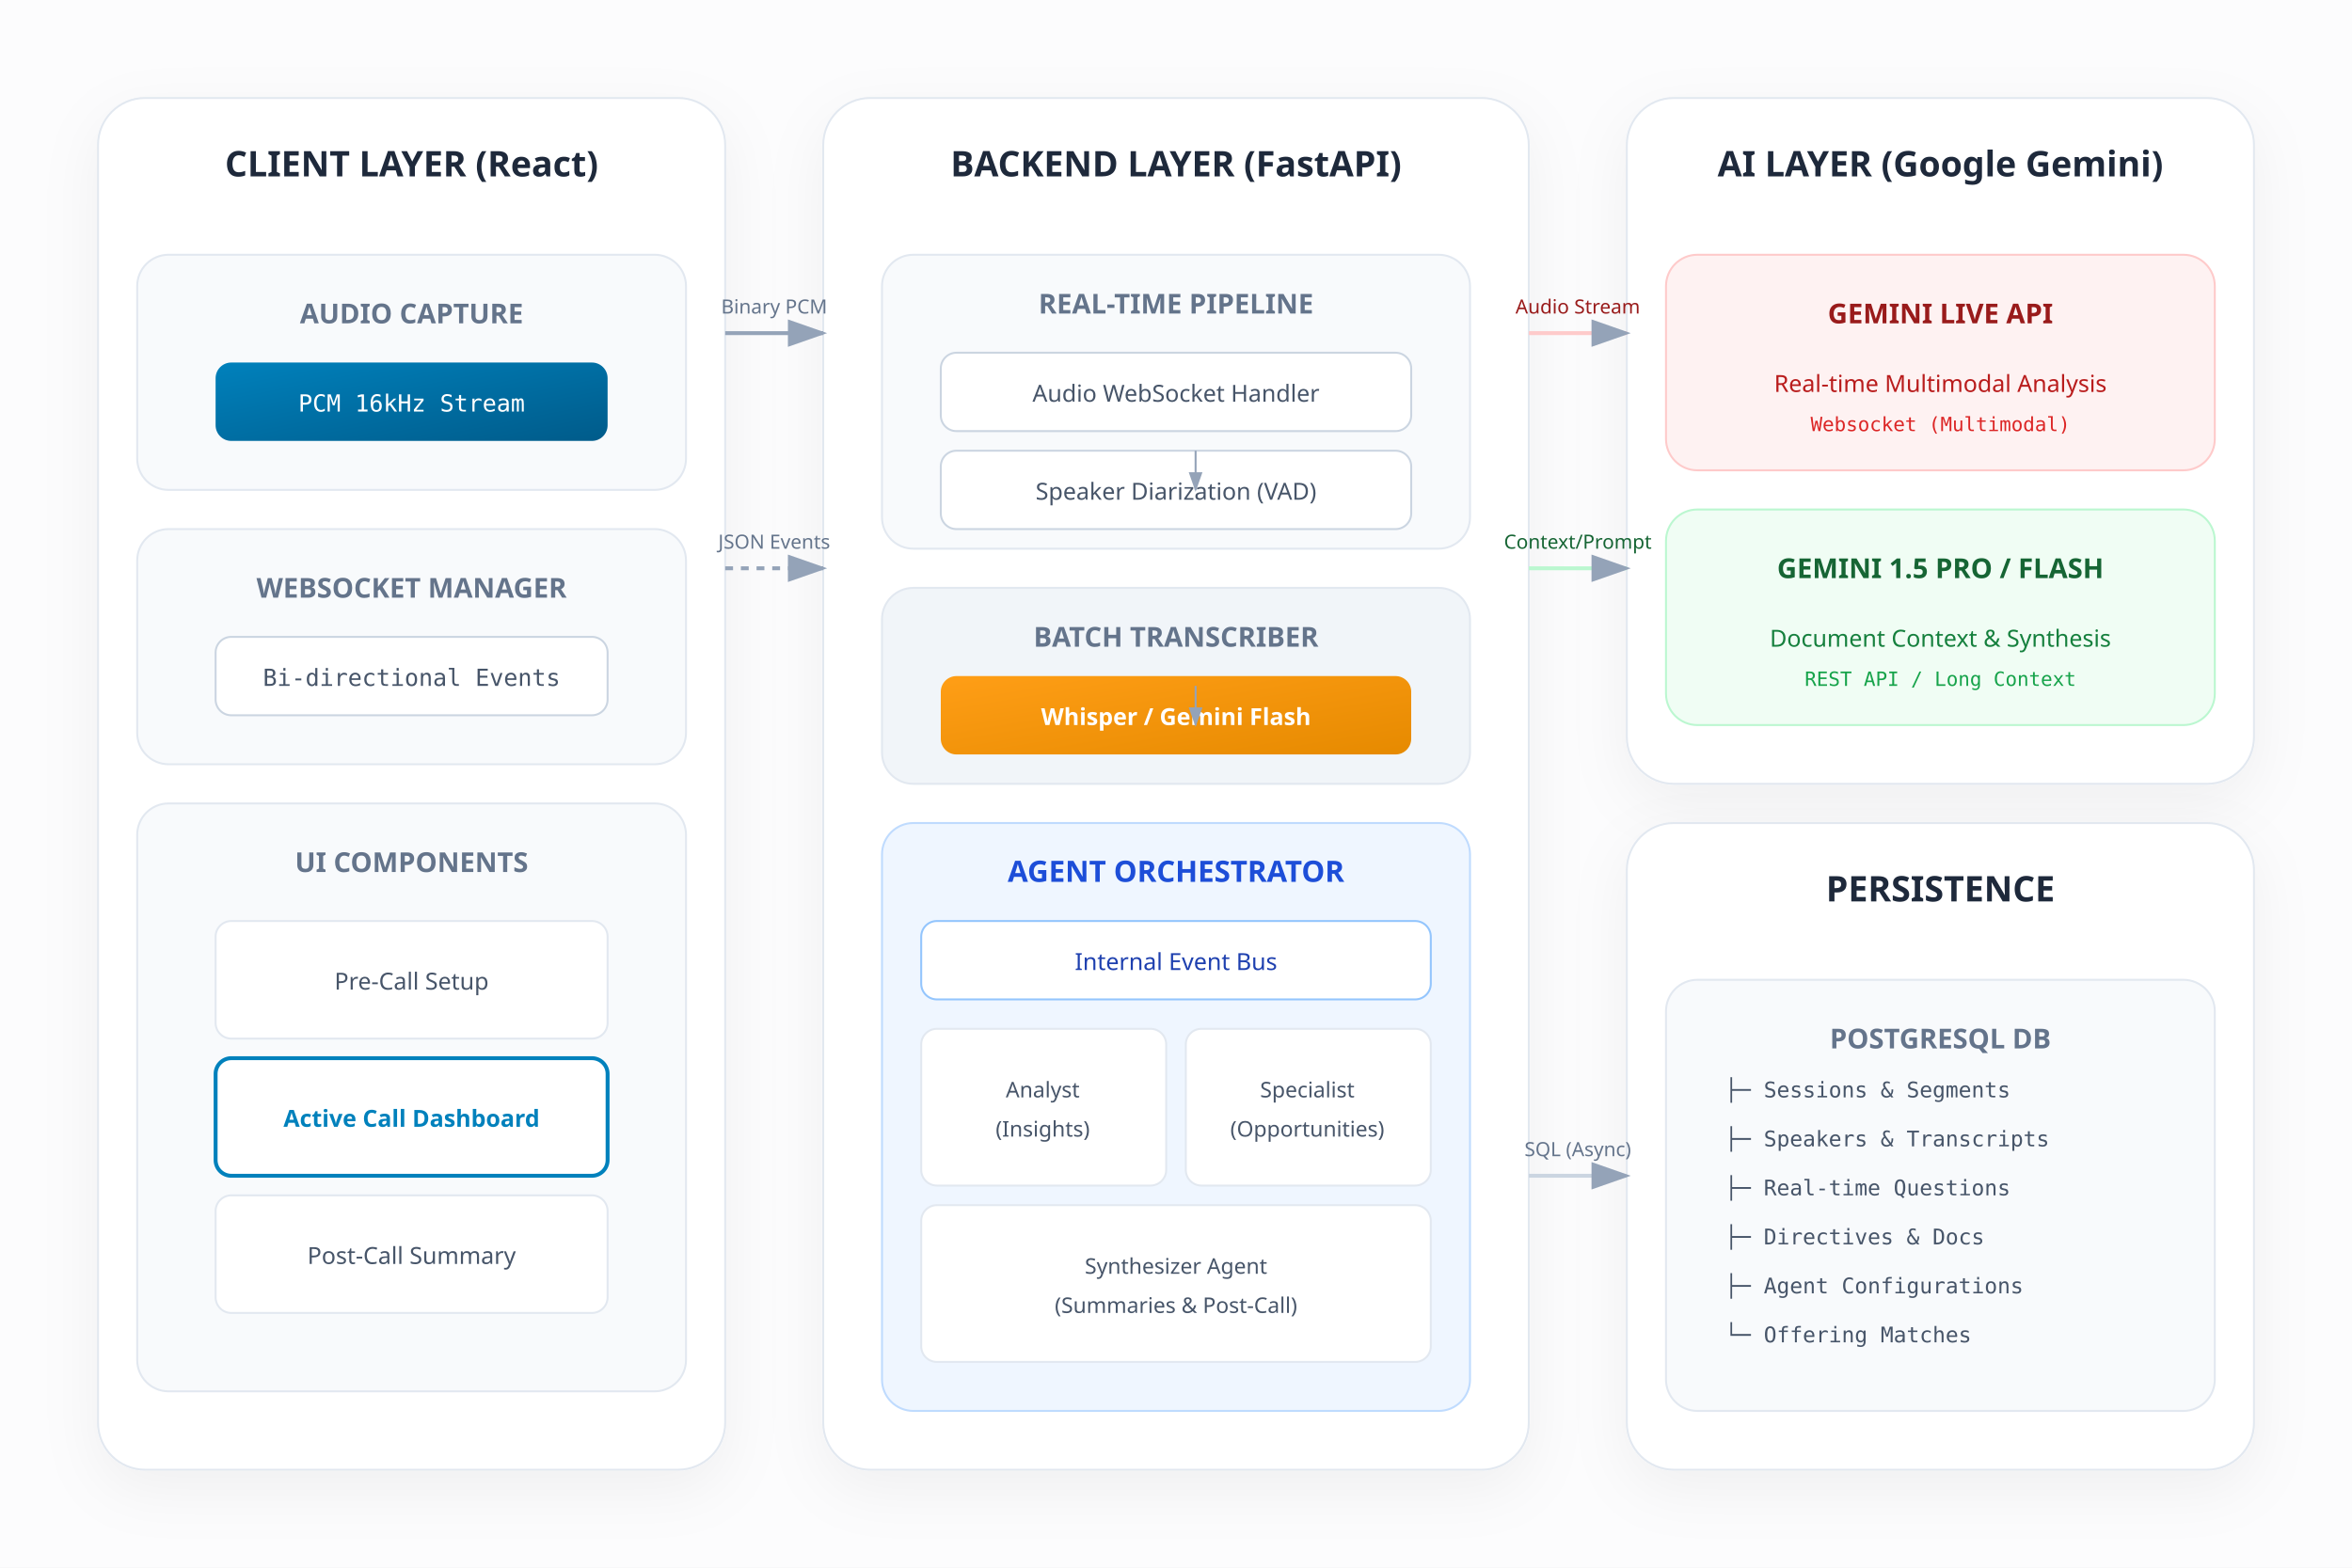
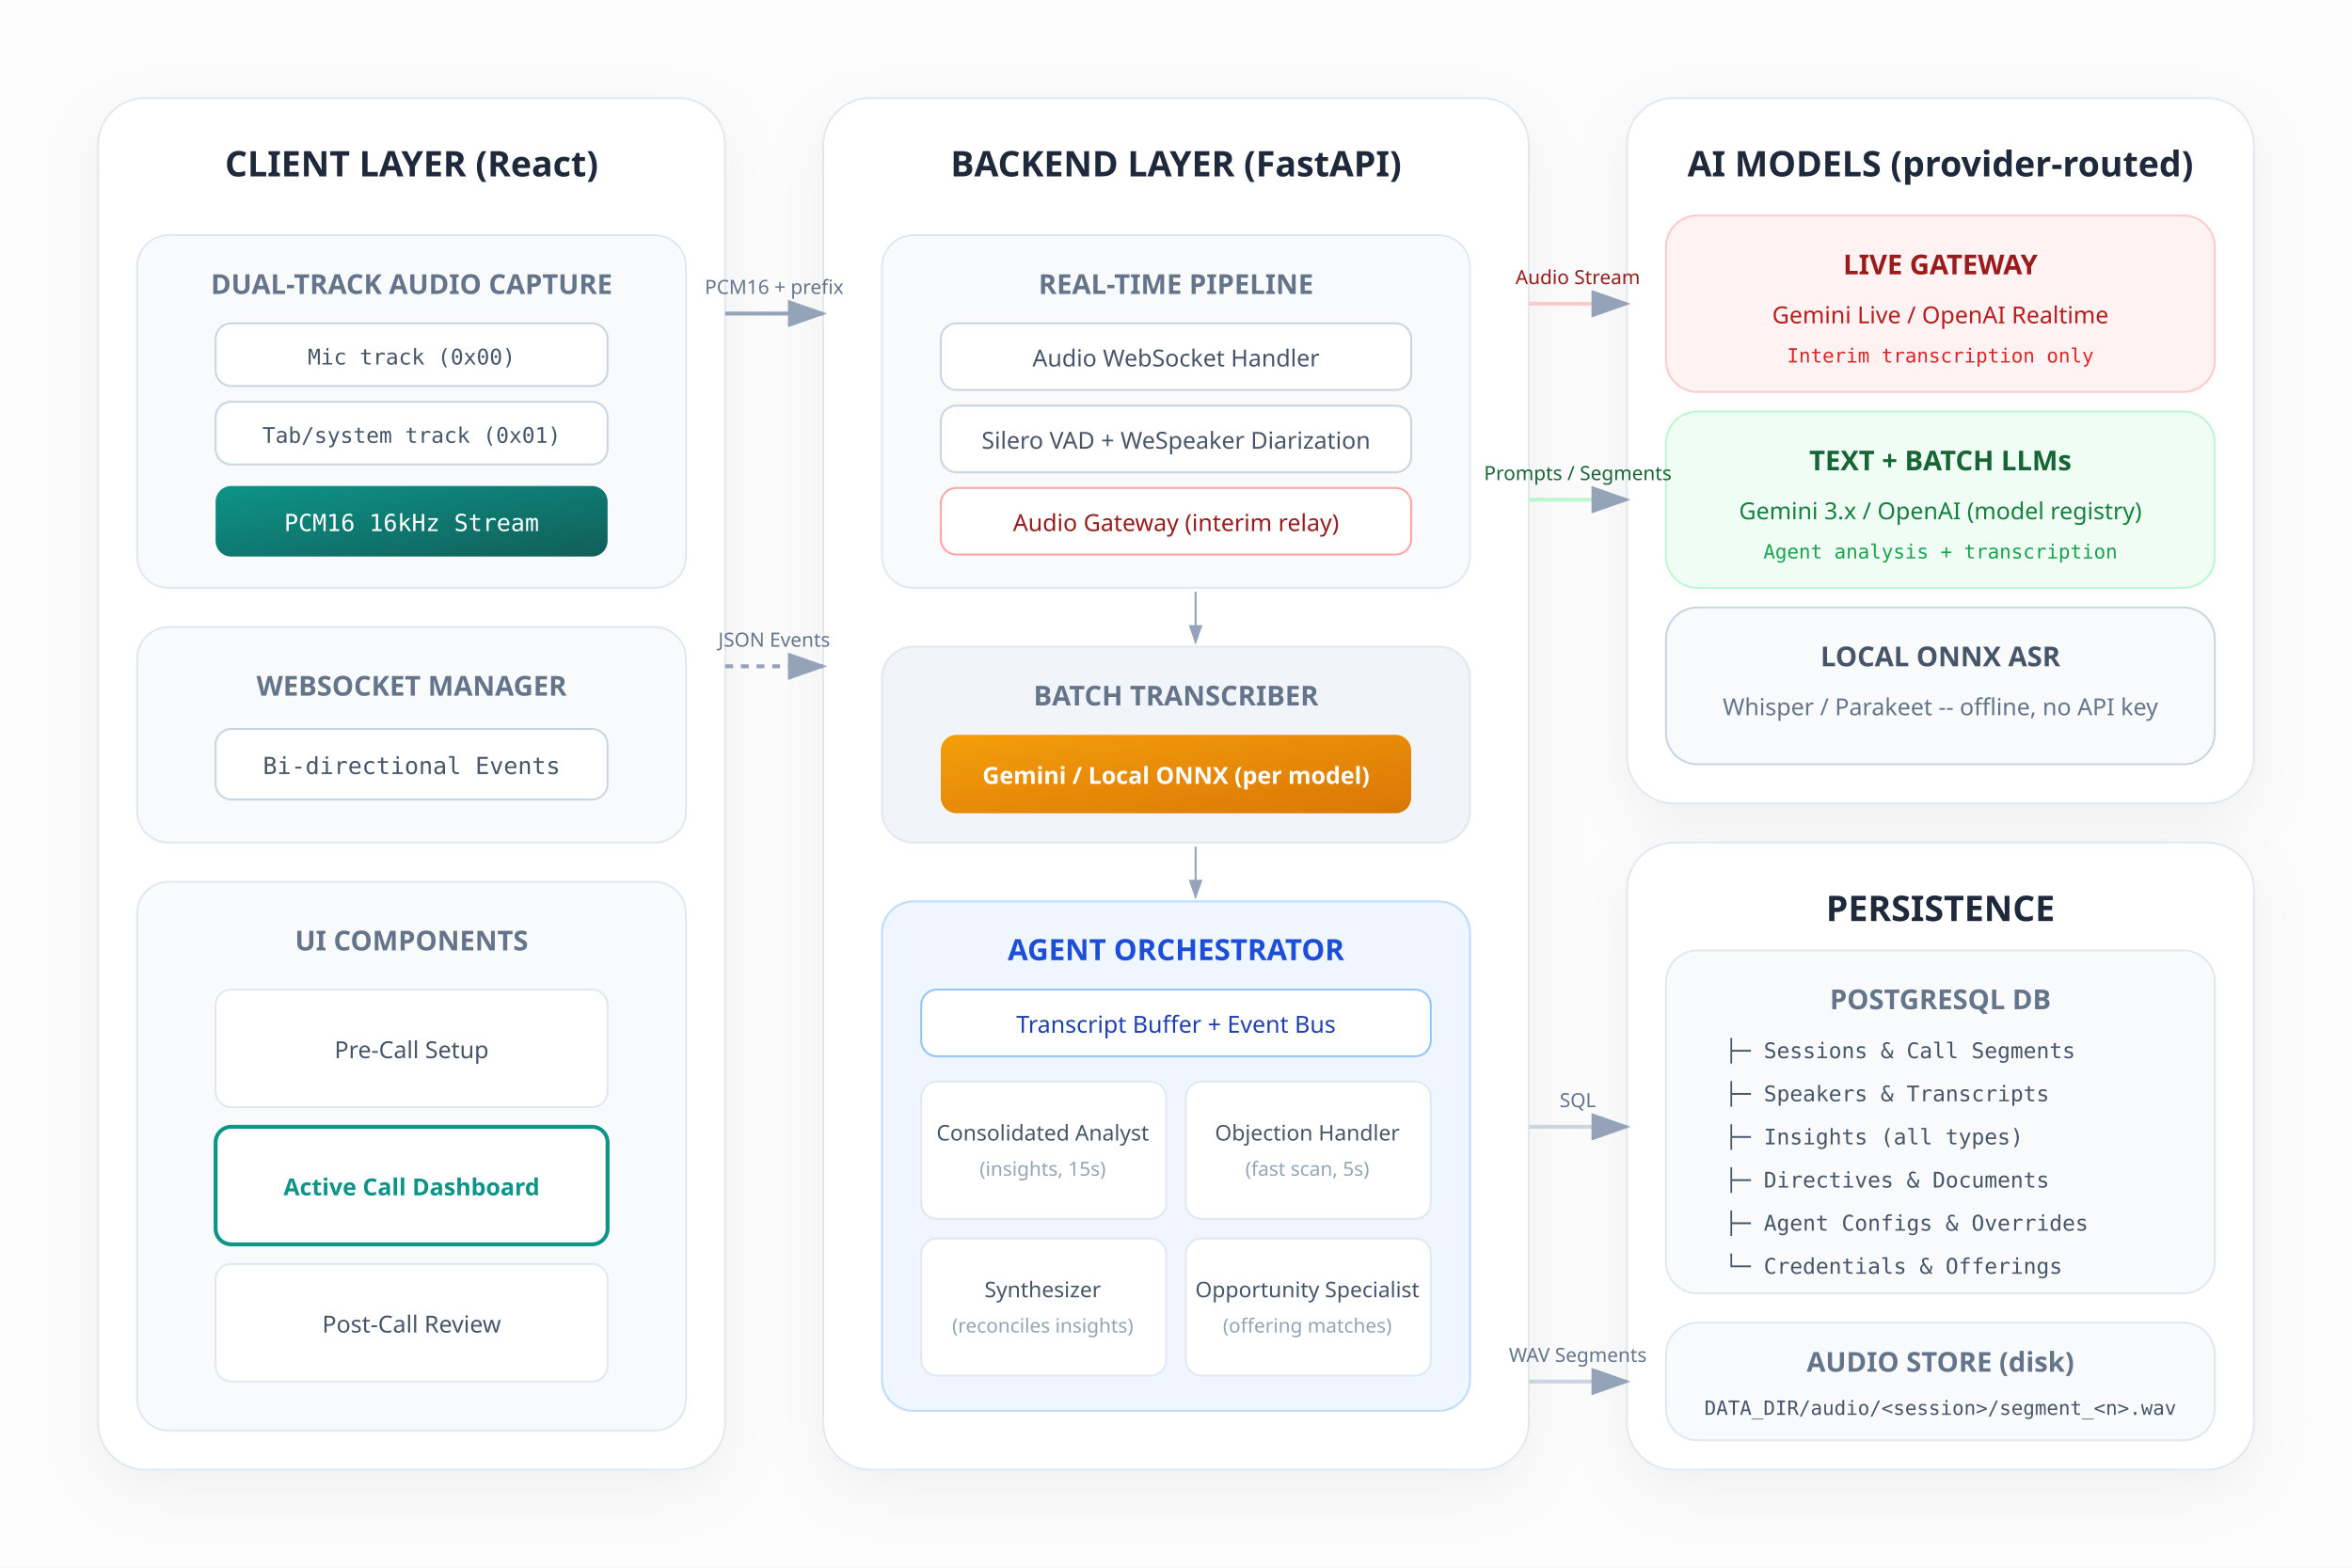
<svg xmlns="http://www.w3.org/2000/svg" width="1200" height="800" viewBox="0 0 1200 800" fill="none">
  <defs>
    <filter id="softShadow" x="-20%" y="-20%" width="140%" height="140%">
      <feGaussianBlur in="SourceAlpha" stdDeviation="15" />
      <feOffset dx="0" dy="10" result="offsetblur" />
      <feComponentTransfer>
        <feFuncA type="linear" slope="0.05" />
      </feComponentTransfer>
      <feMerge>
        <feMergeNode />
        <feMergeNode in="SourceGraphic" />
      </feMerge>
    </filter>
    <linearGradient id="blueGrad" x1="0%" y1="0%" x2="100%" y2="100%">
-       <stop offset="0%" stop-color="#0081bc" />
-       <stop offset="100%" stop-color="#005b8a" />
+       <stop offset="0%" stop-color="#0d9488" />
+       <stop offset="100%" stop-color="#115e59" />
    </linearGradient>
    <linearGradient id="orangeGrad" x1="0%" y1="0%" x2="100%" y2="100%">
-       <stop offset="0%" stop-color="#ff9e16" />
-       <stop offset="100%" stop-color="#e68a00" />
+       <stop offset="0%" stop-color="#f59e0b" />
+       <stop offset="100%" stop-color="#d97706" />
    </linearGradient>
    <marker id="arrowhead" markerWidth="10" markerHeight="7" refX="9" refY="3.5" orient="auto">
      <polygon points="0 0, 10 3.5, 0 7" fill="#94a3b8" />
    </marker>
  </defs>
  <rect width="1200" height="800" fill="#fcfcfd" />
  <g transform="translate(50, 50)">
    <rect width="320" height="700" rx="24" fill="white" filter="url(#softShadow)" stroke="#e2e8f0" stroke-width="1" />
    <text x="160" y="40" text-anchor="middle" font-family="Plus Jakarta Sans, sans-serif" font-weight="700" font-size="18" fill="#1e293b">CLIENT LAYER (React)</text>
-     <g transform="translate(20, 80)">
-       <rect width="280" height="120" rx="16" fill="#f8fafc" stroke="#e2e8f0" />
-       <text x="140" y="35" text-anchor="middle" font-family="Plus Jakarta Sans, sans-serif" font-weight="600" font-size="14" fill="#64748b">AUDIO CAPTURE</text>
-       <rect x="40" y="55" width="200" height="40" rx="8" fill="url(#blueGrad)" />
-       <text x="140" y="80" text-anchor="middle" font-family="JetBrains Mono, monospace" font-size="12" fill="white">PCM 16kHz Stream</text>
+     <g transform="translate(20, 70)">
+       <rect width="280" height="180" rx="16" fill="#f8fafc" stroke="#e2e8f0" />
+       <text x="140" y="30" text-anchor="middle" font-family="Plus Jakarta Sans, sans-serif" font-weight="600" font-size="14" fill="#64748b">DUAL-TRACK AUDIO CAPTURE</text>
+       <rect x="40" y="45" width="200" height="32" rx="8" fill="#ffffff" stroke="#cbd5e1" />
+       <text x="140" y="66" text-anchor="middle" font-family="JetBrains Mono, monospace" font-size="11" fill="#475569">Mic track (0x00)</text>
+       <rect x="40" y="85" width="200" height="32" rx="8" fill="#ffffff" stroke="#cbd5e1" />
+       <text x="140" y="106" text-anchor="middle" font-family="JetBrains Mono, monospace" font-size="11" fill="#475569">Tab/system track (0x01)</text>
+       <rect x="40" y="128" width="200" height="36" rx="8" fill="url(#blueGrad)" />
+       <text x="140" y="151" text-anchor="middle" font-family="JetBrains Mono, monospace" font-size="12" fill="white">PCM16 16kHz Stream</text>
    </g>
-     <g transform="translate(20, 220)">
-       <rect width="280" height="120" rx="16" fill="#f8fafc" stroke="#e2e8f0" />
+     <g transform="translate(20, 270)">
+       <rect width="280" height="110" rx="16" fill="#f8fafc" stroke="#e2e8f0" />
      <text x="140" y="35" text-anchor="middle" font-family="Plus Jakarta Sans, sans-serif" font-weight="600" font-size="14" fill="#64748b">WEBSOCKET MANAGER</text>
-       <rect x="40" y="55" width="200" height="40" rx="8" fill="#ffffff" stroke="#cbd5e1" />
-       <text x="140" y="80" text-anchor="middle" font-family="JetBrains Mono, monospace" font-size="12" fill="#475569">Bi-directional Events</text>
+       <rect x="40" y="52" width="200" height="36" rx="8" fill="#ffffff" stroke="#cbd5e1" />
+       <text x="140" y="75" text-anchor="middle" font-family="JetBrains Mono, monospace" font-size="12" fill="#475569">Bi-directional Events</text>
    </g>
-     <g transform="translate(20, 360)">
-       <rect width="280" height="300" rx="16" fill="#f8fafc" stroke="#e2e8f0" />
+     <g transform="translate(20, 400)">
+       <rect width="280" height="280" rx="16" fill="#f8fafc" stroke="#e2e8f0" />
      <text x="140" y="35" text-anchor="middle" font-family="Plus Jakarta Sans, sans-serif" font-weight="600" font-size="14" fill="#64748b">UI COMPONENTS</text>
-       <rect x="40" y="60" width="200" height="60" rx="8" fill="white" stroke="#e2e8f0" />
-       <text x="140" y="95" text-anchor="middle" font-family="Plus Jakarta Sans, sans-serif" font-size="12" fill="#475569">Pre-Call Setup</text>
-       <rect x="40" y="130" width="200" height="60" rx="8" fill="white" stroke="#0081bc" stroke-width="2" />
-       <text x="140" y="165" text-anchor="middle" font-family="Plus Jakarta Sans, sans-serif" font-weight="600" font-size="12" fill="#0081bc">Active Call Dashboard</text>
-       <rect x="40" y="200" width="200" height="60" rx="8" fill="white" stroke="#e2e8f0" />
-       <text x="140" y="235" text-anchor="middle" font-family="Plus Jakarta Sans, sans-serif" font-size="12" fill="#475569">Post-Call Summary</text>
+       <rect x="40" y="55" width="200" height="60" rx="8" fill="white" stroke="#e2e8f0" />
+       <text x="140" y="90" text-anchor="middle" font-family="Plus Jakarta Sans, sans-serif" font-size="12" fill="#475569">Pre-Call Setup</text>
+       <rect x="40" y="125" width="200" height="60" rx="8" fill="white" stroke="#0d9488" stroke-width="2" />
+       <text x="140" y="160" text-anchor="middle" font-family="Plus Jakarta Sans, sans-serif" font-weight="600" font-size="12" fill="#0d9488">Active Call Dashboard</text>
+       <rect x="40" y="195" width="200" height="60" rx="8" fill="white" stroke="#e2e8f0" />
+       <text x="140" y="230" text-anchor="middle" font-family="Plus Jakarta Sans, sans-serif" font-size="12" fill="#475569">Post-Call Review</text>
    </g>
  </g>
  <g transform="translate(420, 50)">
    <rect width="360" height="700" rx="24" fill="white" filter="url(#softShadow)" stroke="#e2e8f0" stroke-width="1" />
    <text x="180" y="40" text-anchor="middle" font-family="Plus Jakarta Sans, sans-serif" font-weight="700" font-size="18" fill="#1e293b">BACKEND LAYER (FastAPI)</text>
-     <g transform="translate(30, 80)">
-       <rect width="300" height="150" rx="16" fill="#f8fafc" stroke="#e2e8f0" />
+     <g transform="translate(30, 70)">
+       <rect width="300" height="180" rx="16" fill="#f8fafc" stroke="#e2e8f0" />
      <text x="150" y="30" text-anchor="middle" font-family="Plus Jakarta Sans, sans-serif" font-weight="600" font-size="14" fill="#64748b">REAL-TIME PIPELINE</text>
-       <rect x="30" y="50" width="240" height="40" rx="8" fill="#ffffff" stroke="#cbd5e1" />
-       <text x="150" y="75" text-anchor="middle" font-family="Plus Jakarta Sans, sans-serif" font-size="12" fill="#475569">Audio WebSocket Handler</text>
-       <rect x="30" y="100" width="240" height="40" rx="8" fill="#ffffff" stroke="#cbd5e1" />
-       <text x="150" y="125" text-anchor="middle" font-family="Plus Jakarta Sans, sans-serif" font-size="12" fill="#475569">Speaker Diarization (VAD)</text>
+       <rect x="30" y="45" width="240" height="34" rx="8" fill="#ffffff" stroke="#cbd5e1" />
+       <text x="150" y="67" text-anchor="middle" font-family="Plus Jakarta Sans, sans-serif" font-size="12" fill="#475569">Audio WebSocket Handler</text>
+       <rect x="30" y="87" width="240" height="34" rx="8" fill="#ffffff" stroke="#cbd5e1" />
+       <text x="150" y="109" text-anchor="middle" font-family="Plus Jakarta Sans, sans-serif" font-size="12" fill="#475569">Silero VAD + WeSpeaker Diarization</text>
+       <rect x="30" y="129" width="240" height="34" rx="8" fill="#ffffff" stroke="#fca5a5" />
+       <text x="150" y="151" text-anchor="middle" font-family="Plus Jakarta Sans, sans-serif" font-size="12" fill="#991b1b">Audio Gateway (interim relay)</text>
    </g>
-     <g transform="translate(30, 250)">
+     <g transform="translate(30, 280)">
      <rect width="300" height="100" rx="16" fill="#f1f5f9" stroke="#e2e8f0" />
      <text x="150" y="30" text-anchor="middle" font-family="Plus Jakarta Sans, sans-serif" font-weight="600" font-size="14" fill="#64748b">BATCH TRANSCRIBER</text>
      <rect x="30" y="45" width="240" height="40" rx="8" fill="url(#orangeGrad)" />
-       <text x="150" y="70" text-anchor="middle" font-family="Plus Jakarta Sans, sans-serif" font-weight="600" font-size="12" fill="white">Whisper / Gemini Flash</text>
+       <text x="150" y="70" text-anchor="middle" font-family="Plus Jakarta Sans, sans-serif" font-weight="600" font-size="12" fill="white">Gemini / Local ONNX (per model)</text>
    </g>
-     <g transform="translate(30, 370)">
-       <rect width="300" height="300" rx="16" fill="#eff6ff" stroke="#bfdbfe" />
+     <g transform="translate(30, 410)">
+       <rect width="300" height="260" rx="16" fill="#eff6ff" stroke="#bfdbfe" />
      <text x="150" y="30" text-anchor="middle" font-family="Plus Jakarta Sans, sans-serif" font-weight="700" font-size="15" fill="#1d4ed8">AGENT ORCHESTRATOR</text>
-       <rect x="20" y="50" width="260" height="40" rx="8" fill="white" stroke="#93c5fd" />
-       <text x="150" y="75" text-anchor="middle" font-family="Plus Jakarta Sans, sans-serif" font-size="12" fill="#1e40af">Internal Event Bus</text>
-       <g transform="translate(20, 105)">
-         <rect width="125" height="80" rx="8" fill="white" stroke="#e2e8f0" />
-         <text x="62" y="35" text-anchor="middle" font-family="Plus Jakarta Sans, sans-serif" font-size="11" fill="#475569">Analyst</text>
-         <text x="62" y="55" text-anchor="middle" font-family="Plus Jakarta Sans, sans-serif" font-size="11" fill="#475569">(Insights)</text>
-         <rect x="135" y="0" width="125" height="80" rx="8" fill="white" stroke="#e2e8f0" />
-         <text x="197" y="35" text-anchor="middle" font-family="Plus Jakarta Sans, sans-serif" font-size="11" fill="#475569">Specialist</text>
-         <text x="197" y="55" text-anchor="middle" font-family="Plus Jakarta Sans, sans-serif" font-size="11" fill="#475569">(Opportunities)</text>
-         <rect x="0" y="90" width="260" height="80" rx="8" fill="white" stroke="#e2e8f0" />
-         <text x="130" y="125" text-anchor="middle" font-family="Plus Jakarta Sans, sans-serif" font-size="11" fill="#475569">Synthesizer Agent</text>
-         <text x="130" y="145" text-anchor="middle" font-family="Plus Jakarta Sans, sans-serif" font-size="11" fill="#475569">(Summaries &amp; Post-Call)</text>
+       <rect x="20" y="45" width="260" height="34" rx="8" fill="white" stroke="#93c5fd" />
+       <text x="150" y="67" text-anchor="middle" font-family="Plus Jakarta Sans, sans-serif" font-size="12" fill="#1e40af">Transcript Buffer + Event Bus</text>
+       <g transform="translate(20, 92)">
+         <rect width="125" height="70" rx="8" fill="white" stroke="#e2e8f0" />
+         <text x="62" y="30" text-anchor="middle" font-family="Plus Jakarta Sans, sans-serif" font-size="11" fill="#475569">Consolidated Analyst</text>
+         <text x="62" y="48" text-anchor="middle" font-family="Plus Jakarta Sans, sans-serif" font-size="10" fill="#94a3b8">(insights, 15s)</text>
+         <rect x="135" y="0" width="125" height="70" rx="8" fill="white" stroke="#e2e8f0" />
+         <text x="197" y="30" text-anchor="middle" font-family="Plus Jakarta Sans, sans-serif" font-size="11" fill="#475569">Objection Handler</text>
+         <text x="197" y="48" text-anchor="middle" font-family="Plus Jakarta Sans, sans-serif" font-size="10" fill="#94a3b8">(fast scan, 5s)</text>
+         <rect x="0" y="80" width="125" height="70" rx="8" fill="white" stroke="#e2e8f0" />
+         <text x="62" y="30" dy="80" text-anchor="middle" font-family="Plus Jakarta Sans, sans-serif" font-size="11" fill="#475569">Synthesizer</text>
+         <text x="62" y="48" dy="80" text-anchor="middle" font-family="Plus Jakarta Sans, sans-serif" font-size="10" fill="#94a3b8">(reconciles insights)</text>
+         <rect x="135" y="80" width="125" height="70" rx="8" fill="white" stroke="#e2e8f0" />
+         <text x="197" y="30" dy="80" text-anchor="middle" font-family="Plus Jakarta Sans, sans-serif" font-size="11" fill="#475569">Opportunity Specialist</text>
+         <text x="197" y="48" dy="80" text-anchor="middle" font-family="Plus Jakarta Sans, sans-serif" font-size="10" fill="#94a3b8">(offering matches)</text>
      </g>
    </g>
  </g>
  <g transform="translate(830, 50)">
-     <rect width="320" height="350" rx="24" fill="white" filter="url(#softShadow)" stroke="#e2e8f0" stroke-width="1" />
-     <text x="160" y="40" text-anchor="middle" font-family="Plus Jakarta Sans, sans-serif" font-weight="700" font-size="18" fill="#1e293b">AI LAYER (Google Gemini)</text>
-     <g transform="translate(20, 80)">
-       <rect width="280" height="110" rx="16" fill="#fef2f2" stroke="#fecaca" />
-       <text x="140" y="35" text-anchor="middle" font-family="Plus Jakarta Sans, sans-serif" font-weight="600" font-size="14" fill="#991b1b">GEMINI LIVE API</text>
-       <text x="140" y="70" text-anchor="middle" font-family="Plus Jakarta Sans, sans-serif" font-size="12" fill="#b91c1c">Real-time Multimodal Analysis</text>
-       <text x="140" y="90" text-anchor="middle" font-family="JetBrains Mono, monospace" font-size="10" fill="#dc2626">Websocket (Multimodal)</text>
+     <rect width="320" height="360" rx="24" fill="white" filter="url(#softShadow)" stroke="#e2e8f0" stroke-width="1" />
+     <text x="160" y="40" text-anchor="middle" font-family="Plus Jakarta Sans, sans-serif" font-weight="700" font-size="18" fill="#1e293b">AI MODELS (provider-routed)</text>
+     <g transform="translate(20, 60)">
+       <rect width="280" height="90" rx="16" fill="#fef2f2" stroke="#fecaca" />
+       <text x="140" y="30" text-anchor="middle" font-family="Plus Jakarta Sans, sans-serif" font-weight="600" font-size="14" fill="#991b1b">LIVE GATEWAY</text>
+       <text x="140" y="55" text-anchor="middle" font-family="Plus Jakarta Sans, sans-serif" font-size="12" fill="#b91c1c">Gemini Live / OpenAI Realtime</text>
+       <text x="140" y="75" text-anchor="middle" font-family="JetBrains Mono, monospace" font-size="10" fill="#dc2626">Interim transcription only</text>
    </g>
-     <g transform="translate(20, 210)">
-       <rect width="280" height="110" rx="16" fill="#f0fdf4" stroke="#bbf7d0" />
-       <text x="140" y="35" text-anchor="middle" font-family="Plus Jakarta Sans, sans-serif" font-weight="600" font-size="14" fill="#166534">GEMINI 1.5 PRO / FLASH</text>
-       <text x="140" y="70" text-anchor="middle" font-family="Plus Jakarta Sans, sans-serif" font-size="12" fill="#15803d">Document Context &amp; Synthesis</text>
-       <text x="140" y="90" text-anchor="middle" font-family="JetBrains Mono, monospace" font-size="10" fill="#16a34a">REST API / Long Context</text>
+     <g transform="translate(20, 160)">
+       <rect width="280" height="90" rx="16" fill="#f0fdf4" stroke="#bbf7d0" />
+       <text x="140" y="30" text-anchor="middle" font-family="Plus Jakarta Sans, sans-serif" font-weight="600" font-size="14" fill="#166534">TEXT + BATCH LLMs</text>
+       <text x="140" y="55" text-anchor="middle" font-family="Plus Jakarta Sans, sans-serif" font-size="12" fill="#15803d">Gemini 3.x / OpenAI (model registry)</text>
+       <text x="140" y="75" text-anchor="middle" font-family="JetBrains Mono, monospace" font-size="10" fill="#16a34a">Agent analysis + transcription</text>
+     </g>
+     <g transform="translate(20, 260)">
+       <rect width="280" height="80" rx="16" fill="#f8fafc" stroke="#cbd5e1" />
+       <text x="140" y="30" text-anchor="middle" font-family="Plus Jakarta Sans, sans-serif" font-weight="600" font-size="14" fill="#475569">LOCAL ONNX ASR</text>
+       <text x="140" y="55" text-anchor="middle" font-family="Plus Jakarta Sans, sans-serif" font-size="12" fill="#64748b">Whisper / Parakeet -- offline, no API key</text>
    </g>
  </g>
-   <g transform="translate(830, 420)">
-     <rect width="320" height="330" rx="24" fill="white" filter="url(#softShadow)" stroke="#e2e8f0" stroke-width="1" />
+   <g transform="translate(830, 430)">
+     <rect width="320" height="320" rx="24" fill="white" filter="url(#softShadow)" stroke="#e2e8f0" stroke-width="1" />
    <text x="160" y="40" text-anchor="middle" font-family="Plus Jakarta Sans, sans-serif" font-weight="700" font-size="18" fill="#1e293b">PERSISTENCE</text>
-     <g transform="translate(20, 80)">
-       <rect width="280" height="220" rx="16" fill="#f8fafc" stroke="#e2e8f0" />
-       <text x="140" y="35" text-anchor="middle" font-family="Plus Jakarta Sans, sans-serif" font-weight="600" font-size="14" fill="#64748b">POSTGRESQL DB</text>
-       <g transform="translate(30, 60)">
-         <text x="0" y="0" font-family="JetBrains Mono, monospace" font-size="11" fill="#475569">├─ Sessions &amp; Segments</text>
-         <text x="0" y="25" font-family="JetBrains Mono, monospace" font-size="11" fill="#475569">├─ Speakers &amp; Transcripts</text>
-         <text x="0" y="50" font-family="JetBrains Mono, monospace" font-size="11" fill="#475569">├─ Real-time Questions</text>
-         <text x="0" y="75" font-family="JetBrains Mono, monospace" font-size="11" fill="#475569">├─ Directives &amp; Docs</text>
-         <text x="0" y="100" font-family="JetBrains Mono, monospace" font-size="11" fill="#475569">├─ Agent Configurations</text>
-         <text x="0" y="125" font-family="JetBrains Mono, monospace" font-size="11" fill="#475569">└─ Offering Matches</text>
+     <g transform="translate(20, 55)">
+       <rect width="280" height="175" rx="16" fill="#f8fafc" stroke="#e2e8f0" />
+       <text x="140" y="30" text-anchor="middle" font-family="Plus Jakarta Sans, sans-serif" font-weight="600" font-size="14" fill="#64748b">POSTGRESQL DB</text>
+       <g transform="translate(30, 55)">
+         <text x="0" y="0" font-family="JetBrains Mono, monospace" font-size="11" fill="#475569">├─ Sessions &amp; Call Segments</text>
+         <text x="0" y="22" font-family="JetBrains Mono, monospace" font-size="11" fill="#475569">├─ Speakers &amp; Transcripts</text>
+         <text x="0" y="44" font-family="JetBrains Mono, monospace" font-size="11" fill="#475569">├─ Insights (all types)</text>
+         <text x="0" y="66" font-family="JetBrains Mono, monospace" font-size="11" fill="#475569">├─ Directives &amp; Documents</text>
+         <text x="0" y="88" font-family="JetBrains Mono, monospace" font-size="11" fill="#475569">├─ Agent Configs &amp; Overrides</text>
+         <text x="0" y="110" font-family="JetBrains Mono, monospace" font-size="11" fill="#475569">└─ Credentials &amp; Offerings</text>
      </g>
    </g>
+     <g transform="translate(20, 245)">
+       <rect width="280" height="60" rx="16" fill="#f8fafc" stroke="#e2e8f0" />
+       <text x="140" y="25" text-anchor="middle" font-family="Plus Jakarta Sans, sans-serif" font-weight="600" font-size="14" fill="#64748b">AUDIO STORE (disk)</text>
+       <text x="140" y="47" text-anchor="middle" font-family="JetBrains Mono, monospace" font-size="10" fill="#475569">DATA_DIR/audio/&lt;session&gt;/segment_&lt;n&gt;.wav</text>
+     </g>
  </g>
-   <path d="M 370 170 L 420 170" stroke="#94a3b8" stroke-width="2" marker-end="url(#arrowhead)" />
-   <text x="395" y="160" text-anchor="middle" font-family="Plus Jakarta Sans, sans-serif" font-size="10" fill="#64748b">Binary PCM</text>
-   <path d="M 370 290 L 420 290" stroke="#94a3b8" stroke-width="2" marker-end="url(#arrowhead)" stroke-dasharray="4" />
-   <text x="395" y="280" text-anchor="middle" font-family="Plus Jakarta Sans, sans-serif" font-size="10" fill="#64748b">JSON Events</text>
-   <path d="M 780 170 L 830 170" stroke="#fecaca" stroke-width="2" marker-end="url(#arrowhead)" />
-   <text x="805" y="160" text-anchor="middle" font-family="Plus Jakarta Sans, sans-serif" font-size="10" fill="#991b1b">Audio Stream</text>
-   <path d="M 780 290 L 830 290" stroke="#bbf7d0" stroke-width="2" marker-end="url(#arrowhead)" />
-   <text x="805" y="280" text-anchor="middle" font-family="Plus Jakarta Sans, sans-serif" font-size="10" fill="#166534">Context/Prompt</text>
-   <path d="M 780 600 L 830 600" stroke="#cbd5e1" stroke-width="2" marker-end="url(#arrowhead)" />
-   <text x="805" y="590" text-anchor="middle" font-family="Plus Jakarta Sans, sans-serif" font-size="10" fill="#64748b">SQL (Async)</text>
-   <path d="M 610 230 L 610 250" stroke="#94a3b8" stroke-width="1" marker-end="url(#arrowhead)" />
-   <path d="M 610 350 L 610 370" stroke="#94a3b8" stroke-width="1" marker-end="url(#arrowhead)" />
+   <path d="M 370 160 L 420 160" stroke="#94a3b8" stroke-width="2" marker-end="url(#arrowhead)" />
+   <text x="395" y="150" text-anchor="middle" font-family="Plus Jakarta Sans, sans-serif" font-size="10" fill="#64748b">PCM16 + prefix</text>
+   <path d="M 370 340 L 420 340" stroke="#94a3b8" stroke-width="2" marker-end="url(#arrowhead)" stroke-dasharray="4" />
+   <text x="395" y="330" text-anchor="middle" font-family="Plus Jakarta Sans, sans-serif" font-size="10" fill="#64748b">JSON Events</text>
+   <path d="M 780 155 L 830 155" stroke="#fecaca" stroke-width="2" marker-end="url(#arrowhead)" />
+   <text x="805" y="145" text-anchor="middle" font-family="Plus Jakarta Sans, sans-serif" font-size="10" fill="#991b1b">Audio Stream</text>
+   <path d="M 780 255 L 830 255" stroke="#bbf7d0" stroke-width="2" marker-end="url(#arrowhead)" />
+   <text x="805" y="245" text-anchor="middle" font-family="Plus Jakarta Sans, sans-serif" font-size="10" fill="#166534">Prompts / Segments</text>
+   <path d="M 780 575 L 830 575" stroke="#cbd5e1" stroke-width="2" marker-end="url(#arrowhead)" />
+   <text x="805" y="565" text-anchor="middle" font-family="Plus Jakarta Sans, sans-serif" font-size="10" fill="#64748b">SQL</text>
+   <path d="M 780 705 L 830 705" stroke="#cbd5e1" stroke-width="2" marker-end="url(#arrowhead)" />
+   <text x="805" y="695" text-anchor="middle" font-family="Plus Jakarta Sans, sans-serif" font-size="10" fill="#64748b">WAV Segments</text>
+   <path d="M 610 302 L 610 328" stroke="#94a3b8" stroke-width="1" marker-end="url(#arrowhead)" />
+   <path d="M 610 432 L 610 458" stroke="#94a3b8" stroke-width="1" marker-end="url(#arrowhead)" />
</svg>
